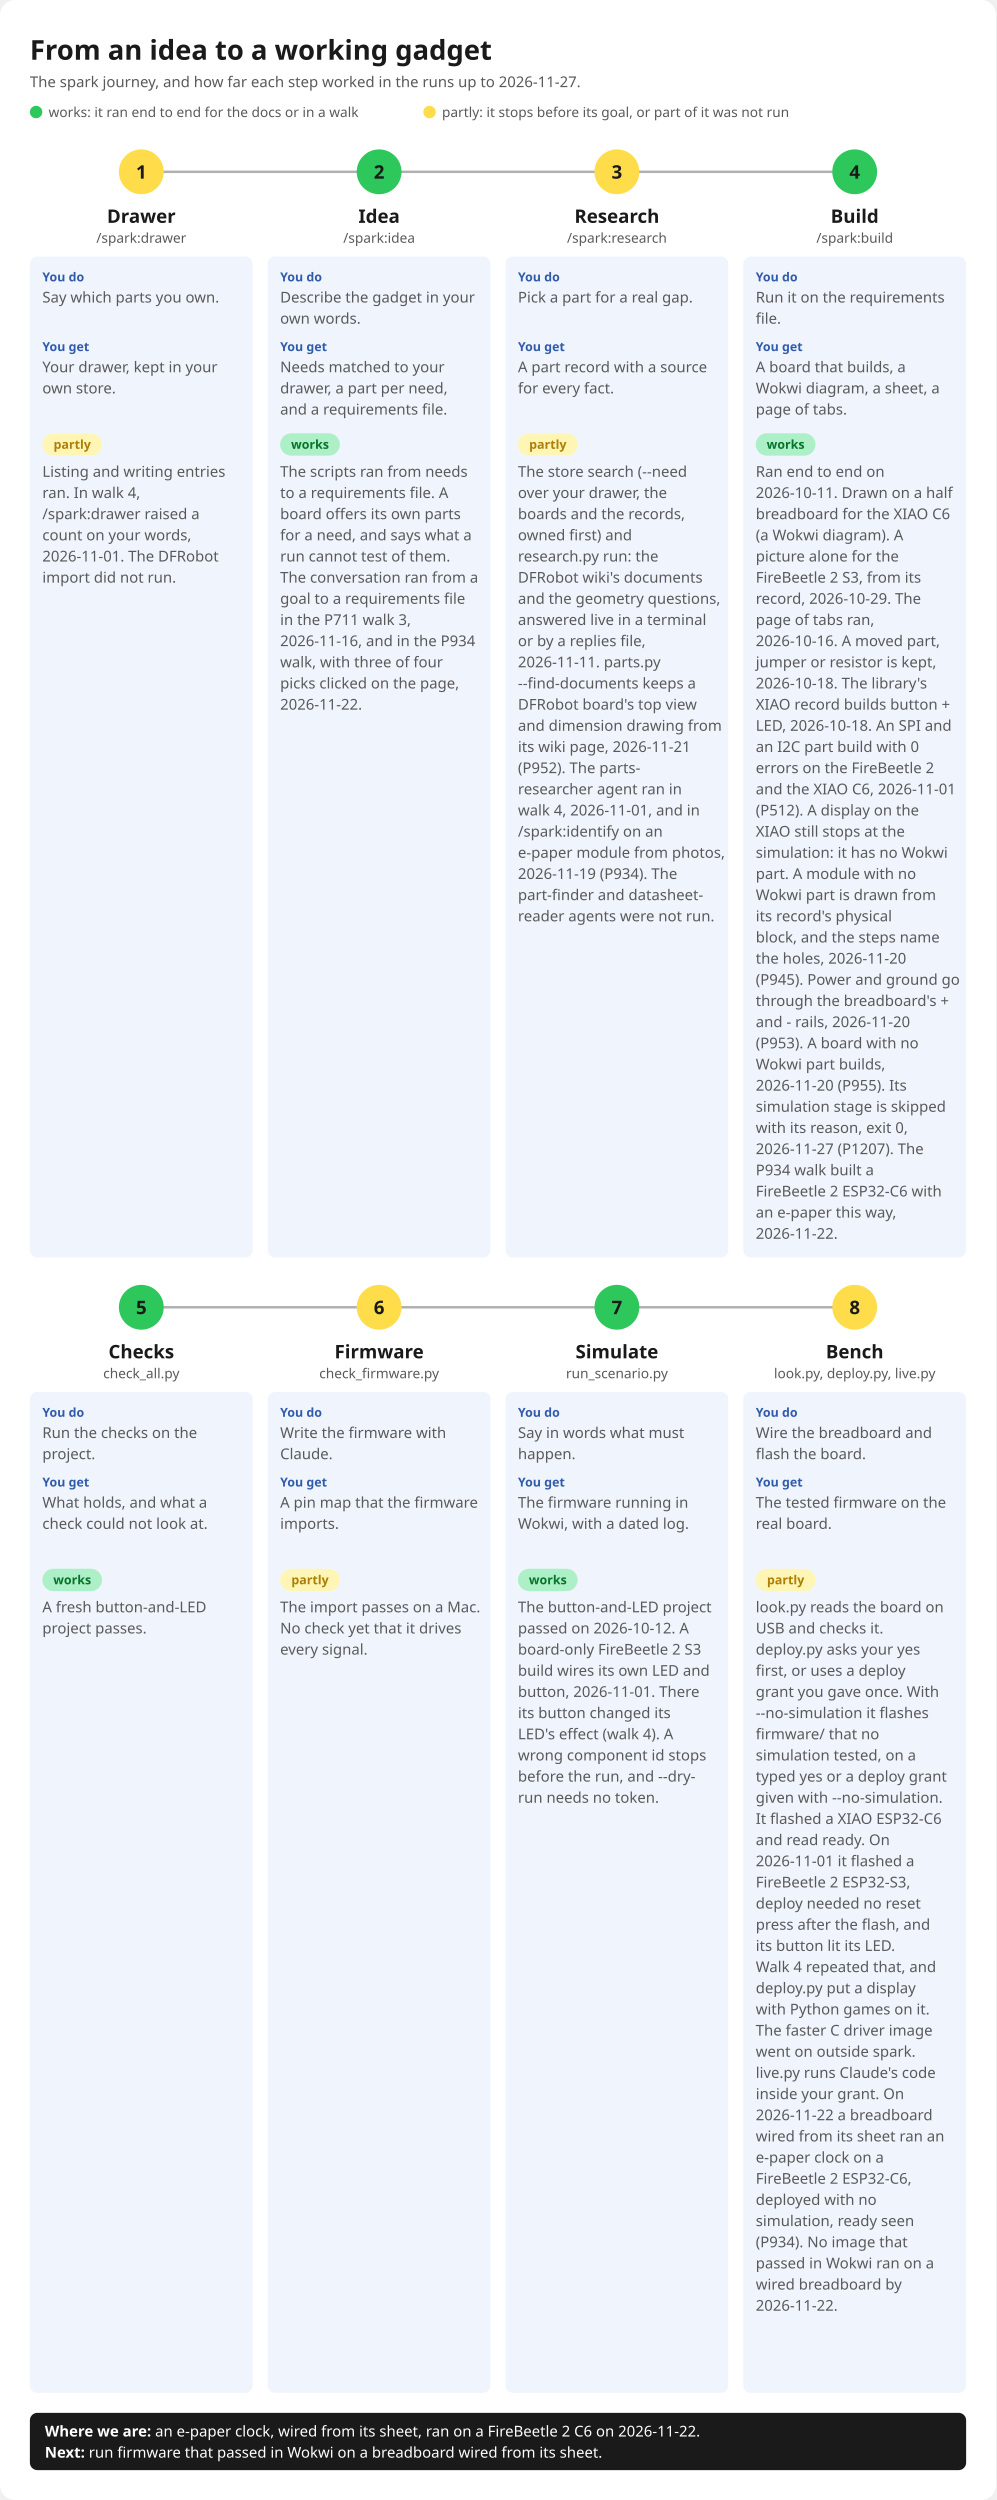
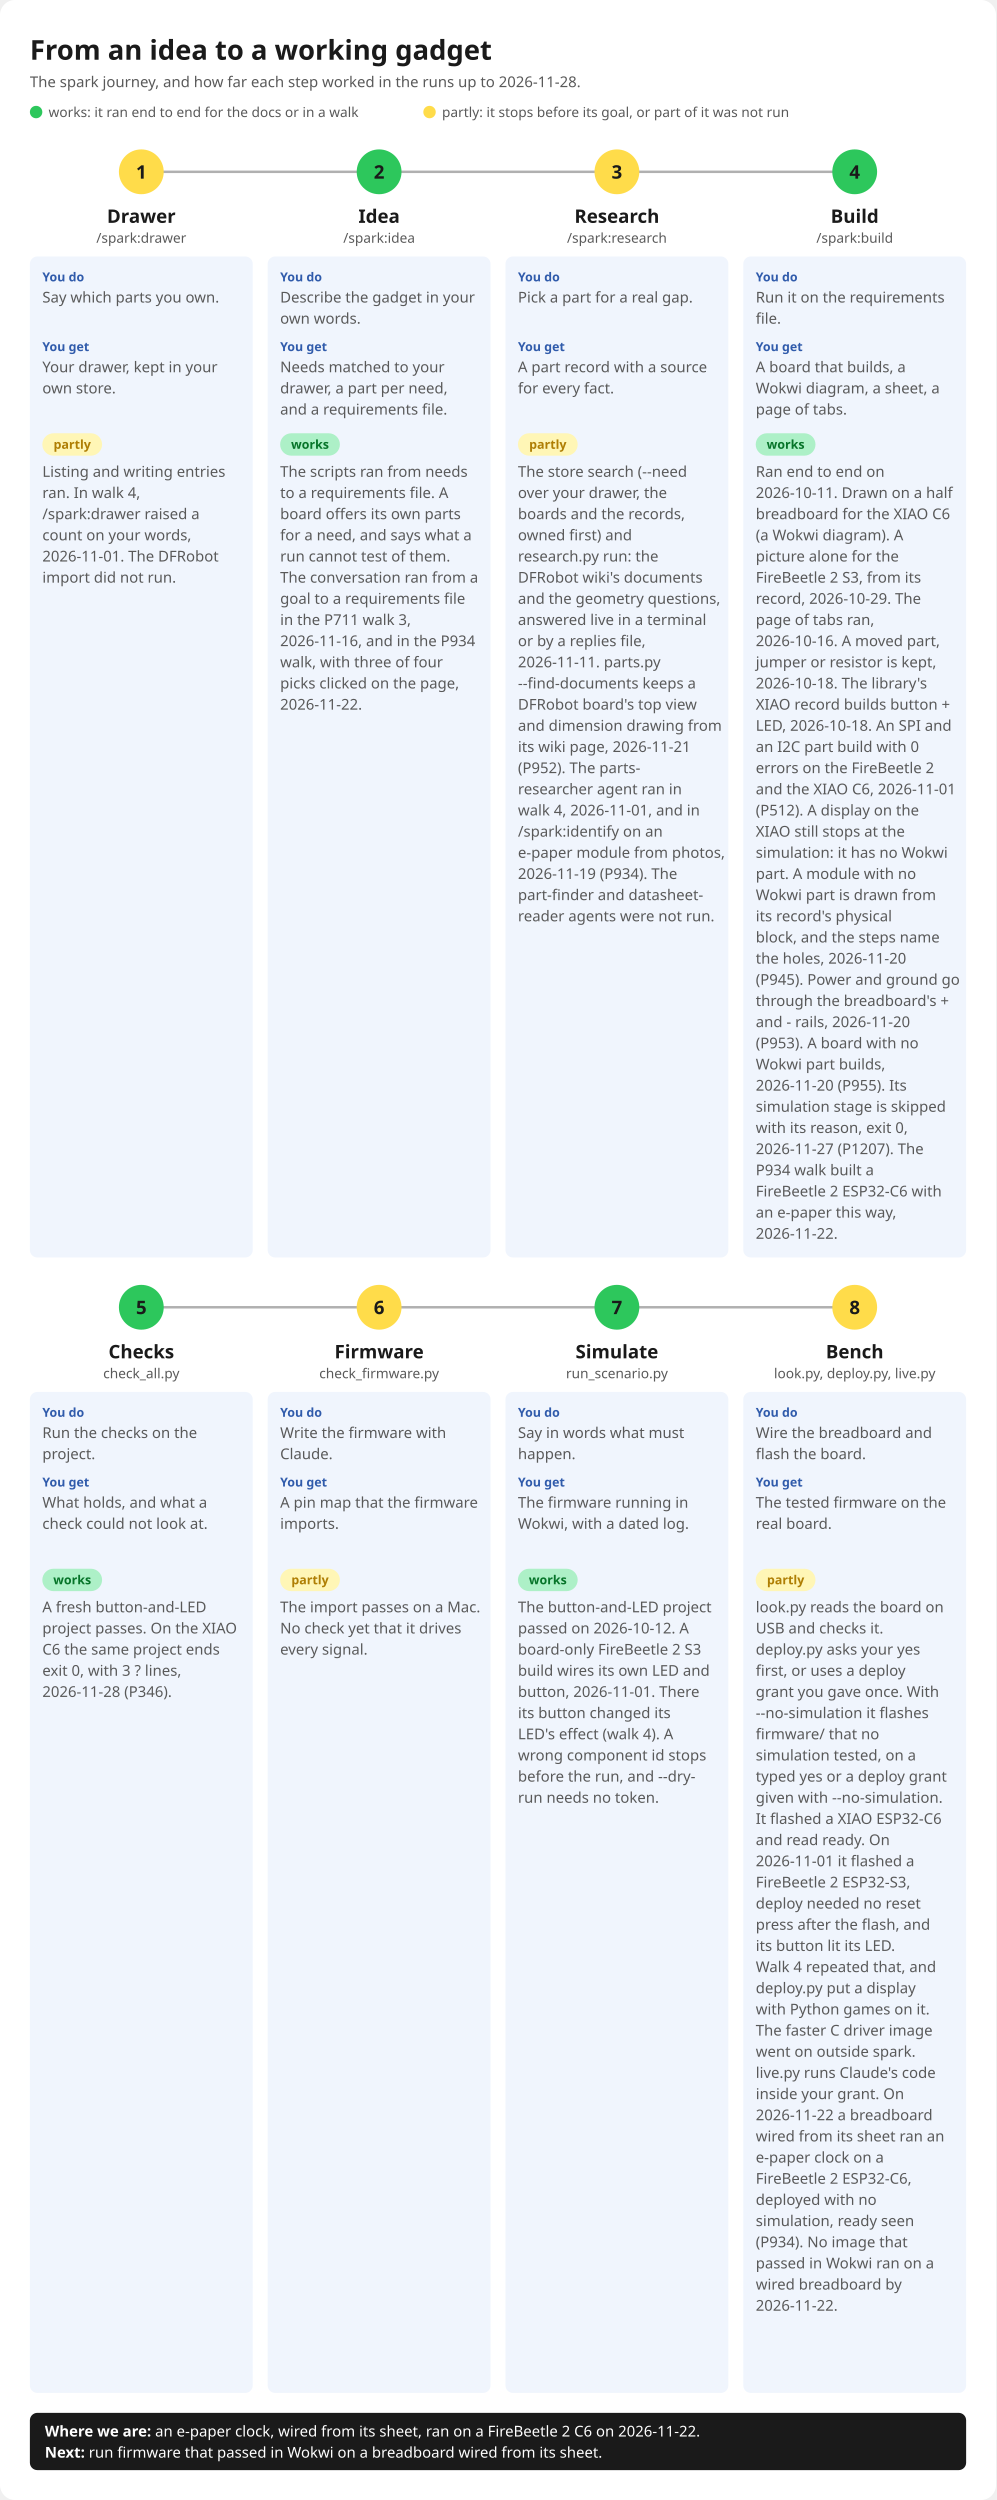
<svg xmlns="http://www.w3.org/2000/svg" viewBox="0 0 1600 4016" width="1600" height="4016" font-family="'Noto Sans', 'Helvetica Neue', Helvetica, Arial, sans-serif">
  <rect width="1600" height="4016" rx="24" fill="#ffffff" />
  <text x="48" y="96" font-size="44" font-weight="bold" fill="#1a1a1a" text-anchor="start">From an idea to a working gadget</text>
-   <text x="48" y="140" font-size="24" font-weight="normal" fill="#595959" text-anchor="start">The spark journey, and how far each step worked in the runs up to 2026-11-27.</text>
+   <text x="48" y="140" font-size="24" font-weight="normal" fill="#595959" text-anchor="start">The spark journey, and how far each step worked in the runs up to 2026-11-28.</text>
  <circle cx="58" cy="180" r="10" fill="#2dc75c" />
  <text x="78" y="188" font-size="22" font-weight="normal" fill="#595959" text-anchor="start">works: it ran end to end for the docs or in a walk</text>
  <circle cx="690" cy="180" r="10" fill="#ffdc4a" />
  <text x="710" y="188" font-size="22" font-weight="normal" fill="#595959" text-anchor="start">partly: it stops before its goal, or part of it was not run</text>
  <line x1="227" y1="276" x2="1373" y2="276" stroke="#b0b0b0" stroke-width="4" />
  <circle cx="227" cy="276" r="36" fill="#ffdc4a" />
  <text x="227" y="287" font-size="30" font-weight="bold" fill="#1a1a1a" text-anchor="middle">1</text>
  <text x="227" y="358" font-size="30" font-weight="bold" fill="#1a1a1a" text-anchor="middle">Drawer</text>
  <text x="227" y="390" font-size="22" font-weight="normal" fill="#595959" text-anchor="middle">/spark:drawer</text>
  <rect x="48" y="412" width="358" height="1608" rx="12" fill="#f0f5fd" />
  <text x="68" y="452" font-size="20" font-weight="bold" fill="#305bab" text-anchor="start">You do</text>
  <text x="68" y="486" font-size="24" font-weight="normal" fill="#595959" text-anchor="start">Say which parts you own.</text>
  <text x="68" y="564" font-size="20" font-weight="bold" fill="#305bab" text-anchor="start">You get</text>
  <text x="68" y="598" font-size="24" font-weight="normal" fill="#595959" text-anchor="start">Your drawer, kept in your</text>
  <text x="68" y="632" font-size="24" font-weight="normal" fill="#595959" text-anchor="start">own store.</text>
  <rect x="68" y="696" width="96" height="36" rx="18" fill="#fff6b6" />
  <text x="116" y="721" font-size="20" font-weight="bold" fill="#af7e04" text-anchor="middle">partly</text>
  <text x="68" y="766" font-size="24" font-weight="normal" fill="#595959" text-anchor="start">Listing and writing entries</text>
  <text x="68" y="800" font-size="24" font-weight="normal" fill="#595959" text-anchor="start">ran. In walk 4,</text>
  <text x="68" y="834" font-size="24" font-weight="normal" fill="#595959" text-anchor="start">/spark:drawer raised a</text>
  <text x="68" y="868" font-size="24" font-weight="normal" fill="#595959" text-anchor="start">count on your words,</text>
  <text x="68" y="902" font-size="24" font-weight="normal" fill="#595959" text-anchor="start">2026-11-01. The DFRobot</text>
  <text x="68" y="936" font-size="24" font-weight="normal" fill="#595959" text-anchor="start">import did not run.</text>
  <circle cx="609" cy="276" r="36" fill="#2dc75c" />
  <text x="609" y="287" font-size="30" font-weight="bold" fill="#1a1a1a" text-anchor="middle">2</text>
  <text x="609" y="358" font-size="30" font-weight="bold" fill="#1a1a1a" text-anchor="middle">Idea</text>
  <text x="609" y="390" font-size="22" font-weight="normal" fill="#595959" text-anchor="middle">/spark:idea</text>
  <rect x="430" y="412" width="358" height="1608" rx="12" fill="#f0f5fd" />
  <text x="450" y="452" font-size="20" font-weight="bold" fill="#305bab" text-anchor="start">You do</text>
  <text x="450" y="486" font-size="24" font-weight="normal" fill="#595959" text-anchor="start">Describe the gadget in your</text>
  <text x="450" y="520" font-size="24" font-weight="normal" fill="#595959" text-anchor="start">own words.</text>
  <text x="450" y="564" font-size="20" font-weight="bold" fill="#305bab" text-anchor="start">You get</text>
  <text x="450" y="598" font-size="24" font-weight="normal" fill="#595959" text-anchor="start">Needs matched to your</text>
  <text x="450" y="632" font-size="24" font-weight="normal" fill="#595959" text-anchor="start">drawer, a part per need,</text>
  <text x="450" y="666" font-size="24" font-weight="normal" fill="#595959" text-anchor="start">and a requirements file.</text>
  <rect x="450" y="696" width="96" height="36" rx="18" fill="#adf0c7" />
  <text x="498" y="721" font-size="20" font-weight="bold" fill="#067429" text-anchor="middle">works</text>
  <text x="450" y="766" font-size="24" font-weight="normal" fill="#595959" text-anchor="start">The scripts ran from needs</text>
  <text x="450" y="800" font-size="24" font-weight="normal" fill="#595959" text-anchor="start">to a requirements file. A</text>
  <text x="450" y="834" font-size="24" font-weight="normal" fill="#595959" text-anchor="start">board offers its own parts</text>
  <text x="450" y="868" font-size="24" font-weight="normal" fill="#595959" text-anchor="start">for a need, and says what a</text>
  <text x="450" y="902" font-size="24" font-weight="normal" fill="#595959" text-anchor="start">run cannot test of them.</text>
  <text x="450" y="936" font-size="24" font-weight="normal" fill="#595959" text-anchor="start">The conversation ran from a</text>
  <text x="450" y="970" font-size="24" font-weight="normal" fill="#595959" text-anchor="start">goal to a requirements file</text>
  <text x="450" y="1004" font-size="24" font-weight="normal" fill="#595959" text-anchor="start">in the P711 walk 3,</text>
  <text x="450" y="1038" font-size="24" font-weight="normal" fill="#595959" text-anchor="start">2026-11-16, and in the P934</text>
  <text x="450" y="1072" font-size="24" font-weight="normal" fill="#595959" text-anchor="start">walk, with three of four</text>
  <text x="450" y="1106" font-size="24" font-weight="normal" fill="#595959" text-anchor="start">picks clicked on the page,</text>
  <text x="450" y="1140" font-size="24" font-weight="normal" fill="#595959" text-anchor="start">2026-11-22.</text>
  <circle cx="991" cy="276" r="36" fill="#ffdc4a" />
  <text x="991" y="287" font-size="30" font-weight="bold" fill="#1a1a1a" text-anchor="middle">3</text>
  <text x="991" y="358" font-size="30" font-weight="bold" fill="#1a1a1a" text-anchor="middle">Research</text>
  <text x="991" y="390" font-size="22" font-weight="normal" fill="#595959" text-anchor="middle">/spark:research</text>
  <rect x="812" y="412" width="358" height="1608" rx="12" fill="#f0f5fd" />
  <text x="832" y="452" font-size="20" font-weight="bold" fill="#305bab" text-anchor="start">You do</text>
  <text x="832" y="486" font-size="24" font-weight="normal" fill="#595959" text-anchor="start">Pick a part for a real gap.</text>
  <text x="832" y="564" font-size="20" font-weight="bold" fill="#305bab" text-anchor="start">You get</text>
  <text x="832" y="598" font-size="24" font-weight="normal" fill="#595959" text-anchor="start">A part record with a source</text>
  <text x="832" y="632" font-size="24" font-weight="normal" fill="#595959" text-anchor="start">for every fact.</text>
  <rect x="832" y="696" width="96" height="36" rx="18" fill="#fff6b6" />
  <text x="880" y="721" font-size="20" font-weight="bold" fill="#af7e04" text-anchor="middle">partly</text>
  <text x="832" y="766" font-size="24" font-weight="normal" fill="#595959" text-anchor="start">The store search (--need</text>
  <text x="832" y="800" font-size="24" font-weight="normal" fill="#595959" text-anchor="start">over your drawer, the</text>
  <text x="832" y="834" font-size="24" font-weight="normal" fill="#595959" text-anchor="start">boards and the records,</text>
  <text x="832" y="868" font-size="24" font-weight="normal" fill="#595959" text-anchor="start">owned first) and</text>
  <text x="832" y="902" font-size="24" font-weight="normal" fill="#595959" text-anchor="start">research.py run: the</text>
  <text x="832" y="936" font-size="24" font-weight="normal" fill="#595959" text-anchor="start">DFRobot wiki's documents</text>
  <text x="832" y="970" font-size="24" font-weight="normal" fill="#595959" text-anchor="start">and the geometry questions,</text>
  <text x="832" y="1004" font-size="24" font-weight="normal" fill="#595959" text-anchor="start">answered live in a terminal</text>
  <text x="832" y="1038" font-size="24" font-weight="normal" fill="#595959" text-anchor="start">or by a replies file,</text>
  <text x="832" y="1072" font-size="24" font-weight="normal" fill="#595959" text-anchor="start">2026-11-11. parts.py</text>
  <text x="832" y="1106" font-size="24" font-weight="normal" fill="#595959" text-anchor="start">--find-documents keeps a</text>
  <text x="832" y="1140" font-size="24" font-weight="normal" fill="#595959" text-anchor="start">DFRobot board's top view</text>
  <text x="832" y="1174" font-size="24" font-weight="normal" fill="#595959" text-anchor="start">and dimension drawing from</text>
  <text x="832" y="1208" font-size="24" font-weight="normal" fill="#595959" text-anchor="start">its wiki page, 2026-11-21</text>
  <text x="832" y="1242" font-size="24" font-weight="normal" fill="#595959" text-anchor="start">(P952). The parts-</text>
  <text x="832" y="1276" font-size="24" font-weight="normal" fill="#595959" text-anchor="start">researcher agent ran in</text>
  <text x="832" y="1310" font-size="24" font-weight="normal" fill="#595959" text-anchor="start">walk 4, 2026-11-01, and in</text>
  <text x="832" y="1344" font-size="24" font-weight="normal" fill="#595959" text-anchor="start">/spark:identify on an</text>
  <text x="832" y="1378" font-size="24" font-weight="normal" fill="#595959" text-anchor="start">e-paper module from photos,</text>
  <text x="832" y="1412" font-size="24" font-weight="normal" fill="#595959" text-anchor="start">2026-11-19 (P934). The</text>
  <text x="832" y="1446" font-size="24" font-weight="normal" fill="#595959" text-anchor="start">part-finder and datasheet-</text>
  <text x="832" y="1480" font-size="24" font-weight="normal" fill="#595959" text-anchor="start">reader agents were not run.</text>
  <circle cx="1373" cy="276" r="36" fill="#2dc75c" />
  <text x="1373" y="287" font-size="30" font-weight="bold" fill="#1a1a1a" text-anchor="middle">4</text>
  <text x="1373" y="358" font-size="30" font-weight="bold" fill="#1a1a1a" text-anchor="middle">Build</text>
  <text x="1373" y="390" font-size="22" font-weight="normal" fill="#595959" text-anchor="middle">/spark:build</text>
  <rect x="1194" y="412" width="358" height="1608" rx="12" fill="#f0f5fd" />
  <text x="1214" y="452" font-size="20" font-weight="bold" fill="#305bab" text-anchor="start">You do</text>
  <text x="1214" y="486" font-size="24" font-weight="normal" fill="#595959" text-anchor="start">Run it on the requirements</text>
  <text x="1214" y="520" font-size="24" font-weight="normal" fill="#595959" text-anchor="start">file.</text>
  <text x="1214" y="564" font-size="20" font-weight="bold" fill="#305bab" text-anchor="start">You get</text>
  <text x="1214" y="598" font-size="24" font-weight="normal" fill="#595959" text-anchor="start">A board that builds, a</text>
  <text x="1214" y="632" font-size="24" font-weight="normal" fill="#595959" text-anchor="start">Wokwi diagram, a sheet, a</text>
  <text x="1214" y="666" font-size="24" font-weight="normal" fill="#595959" text-anchor="start">page of tabs.</text>
  <rect x="1214" y="696" width="96" height="36" rx="18" fill="#adf0c7" />
  <text x="1262" y="721" font-size="20" font-weight="bold" fill="#067429" text-anchor="middle">works</text>
  <text x="1214" y="766" font-size="24" font-weight="normal" fill="#595959" text-anchor="start">Ran end to end on</text>
  <text x="1214" y="800" font-size="24" font-weight="normal" fill="#595959" text-anchor="start">2026-10-11. Drawn on a half</text>
  <text x="1214" y="834" font-size="24" font-weight="normal" fill="#595959" text-anchor="start">breadboard for the XIAO C6</text>
  <text x="1214" y="868" font-size="24" font-weight="normal" fill="#595959" text-anchor="start">(a Wokwi diagram). A</text>
  <text x="1214" y="902" font-size="24" font-weight="normal" fill="#595959" text-anchor="start">picture alone for the</text>
  <text x="1214" y="936" font-size="24" font-weight="normal" fill="#595959" text-anchor="start">FireBeetle 2 S3, from its</text>
  <text x="1214" y="970" font-size="24" font-weight="normal" fill="#595959" text-anchor="start">record, 2026-10-29. The</text>
  <text x="1214" y="1004" font-size="24" font-weight="normal" fill="#595959" text-anchor="start">page of tabs ran,</text>
  <text x="1214" y="1038" font-size="24" font-weight="normal" fill="#595959" text-anchor="start">2026-10-16. A moved part,</text>
  <text x="1214" y="1072" font-size="24" font-weight="normal" fill="#595959" text-anchor="start">jumper or resistor is kept,</text>
  <text x="1214" y="1106" font-size="24" font-weight="normal" fill="#595959" text-anchor="start">2026-10-18. The library's</text>
  <text x="1214" y="1140" font-size="24" font-weight="normal" fill="#595959" text-anchor="start">XIAO record builds button +</text>
  <text x="1214" y="1174" font-size="24" font-weight="normal" fill="#595959" text-anchor="start">LED, 2026-10-18. An SPI and</text>
  <text x="1214" y="1208" font-size="24" font-weight="normal" fill="#595959" text-anchor="start">an I2C part build with 0</text>
  <text x="1214" y="1242" font-size="24" font-weight="normal" fill="#595959" text-anchor="start">errors on the FireBeetle 2</text>
  <text x="1214" y="1276" font-size="24" font-weight="normal" fill="#595959" text-anchor="start">and the XIAO C6, 2026-11-01</text>
  <text x="1214" y="1310" font-size="24" font-weight="normal" fill="#595959" text-anchor="start">(P512). A display on the</text>
  <text x="1214" y="1344" font-size="24" font-weight="normal" fill="#595959" text-anchor="start">XIAO still stops at the</text>
  <text x="1214" y="1378" font-size="24" font-weight="normal" fill="#595959" text-anchor="start">simulation: it has no Wokwi</text>
  <text x="1214" y="1412" font-size="24" font-weight="normal" fill="#595959" text-anchor="start">part. A module with no</text>
  <text x="1214" y="1446" font-size="24" font-weight="normal" fill="#595959" text-anchor="start">Wokwi part is drawn from</text>
  <text x="1214" y="1480" font-size="24" font-weight="normal" fill="#595959" text-anchor="start">its record's physical</text>
  <text x="1214" y="1514" font-size="24" font-weight="normal" fill="#595959" text-anchor="start">block, and the steps name</text>
  <text x="1214" y="1548" font-size="24" font-weight="normal" fill="#595959" text-anchor="start">the holes, 2026-11-20</text>
  <text x="1214" y="1582" font-size="24" font-weight="normal" fill="#595959" text-anchor="start">(P945). Power and ground go</text>
  <text x="1214" y="1616" font-size="24" font-weight="normal" fill="#595959" text-anchor="start">through the breadboard's +</text>
  <text x="1214" y="1650" font-size="24" font-weight="normal" fill="#595959" text-anchor="start">and - rails, 2026-11-20</text>
  <text x="1214" y="1684" font-size="24" font-weight="normal" fill="#595959" text-anchor="start">(P953). A board with no</text>
  <text x="1214" y="1718" font-size="24" font-weight="normal" fill="#595959" text-anchor="start">Wokwi part builds,</text>
  <text x="1214" y="1752" font-size="24" font-weight="normal" fill="#595959" text-anchor="start">2026-11-20 (P955). Its</text>
  <text x="1214" y="1786" font-size="24" font-weight="normal" fill="#595959" text-anchor="start">simulation stage is skipped</text>
  <text x="1214" y="1820" font-size="24" font-weight="normal" fill="#595959" text-anchor="start">with its reason, exit 0,</text>
  <text x="1214" y="1854" font-size="24" font-weight="normal" fill="#595959" text-anchor="start">2026-11-27 (P1207). The</text>
  <text x="1214" y="1888" font-size="24" font-weight="normal" fill="#595959" text-anchor="start">P934 walk built a</text>
  <text x="1214" y="1922" font-size="24" font-weight="normal" fill="#595959" text-anchor="start">FireBeetle 2 ESP32-C6 with</text>
  <text x="1214" y="1956" font-size="24" font-weight="normal" fill="#595959" text-anchor="start">an e-paper this way,</text>
  <text x="1214" y="1990" font-size="24" font-weight="normal" fill="#595959" text-anchor="start">2026-11-22.</text>
  <line x1="227" y1="2100" x2="1373" y2="2100" stroke="#b0b0b0" stroke-width="4" />
  <circle cx="227" cy="2100" r="36" fill="#2dc75c" />
  <text x="227" y="2111" font-size="30" font-weight="bold" fill="#1a1a1a" text-anchor="middle">5</text>
  <text x="227" y="2182" font-size="30" font-weight="bold" fill="#1a1a1a" text-anchor="middle">Checks</text>
  <text x="227" y="2214" font-size="22" font-weight="normal" fill="#595959" text-anchor="middle">check_all.py</text>
  <rect x="48" y="2236" width="358" height="1608" rx="12" fill="#f0f5fd" />
  <text x="68" y="2276" font-size="20" font-weight="bold" fill="#305bab" text-anchor="start">You do</text>
  <text x="68" y="2310" font-size="24" font-weight="normal" fill="#595959" text-anchor="start">Run the checks on the</text>
  <text x="68" y="2344" font-size="24" font-weight="normal" fill="#595959" text-anchor="start">project.</text>
  <text x="68" y="2388" font-size="20" font-weight="bold" fill="#305bab" text-anchor="start">You get</text>
  <text x="68" y="2422" font-size="24" font-weight="normal" fill="#595959" text-anchor="start">What holds, and what a</text>
  <text x="68" y="2456" font-size="24" font-weight="normal" fill="#595959" text-anchor="start">check could not look at.</text>
  <rect x="68" y="2520" width="96" height="36" rx="18" fill="#adf0c7" />
  <text x="116" y="2545" font-size="20" font-weight="bold" fill="#067429" text-anchor="middle">works</text>
  <text x="68" y="2590" font-size="24" font-weight="normal" fill="#595959" text-anchor="start">A fresh button-and-LED</text>
-   <text x="68" y="2624" font-size="24" font-weight="normal" fill="#595959" text-anchor="start">project passes.</text>
+   <text x="68" y="2624" font-size="24" font-weight="normal" fill="#595959" text-anchor="start">project passes. On the XIAO</text>
+   <text x="68" y="2658" font-size="24" font-weight="normal" fill="#595959" text-anchor="start">C6 the same project ends</text>
+   <text x="68" y="2692" font-size="24" font-weight="normal" fill="#595959" text-anchor="start">exit 0, with 3 ? lines,</text>
+   <text x="68" y="2726" font-size="24" font-weight="normal" fill="#595959" text-anchor="start">2026-11-28 (P346).</text>
  <circle cx="609" cy="2100" r="36" fill="#ffdc4a" />
  <text x="609" y="2111" font-size="30" font-weight="bold" fill="#1a1a1a" text-anchor="middle">6</text>
  <text x="609" y="2182" font-size="30" font-weight="bold" fill="#1a1a1a" text-anchor="middle">Firmware</text>
  <text x="609" y="2214" font-size="22" font-weight="normal" fill="#595959" text-anchor="middle">check_firmware.py</text>
  <rect x="430" y="2236" width="358" height="1608" rx="12" fill="#f0f5fd" />
  <text x="450" y="2276" font-size="20" font-weight="bold" fill="#305bab" text-anchor="start">You do</text>
  <text x="450" y="2310" font-size="24" font-weight="normal" fill="#595959" text-anchor="start">Write the firmware with</text>
  <text x="450" y="2344" font-size="24" font-weight="normal" fill="#595959" text-anchor="start">Claude.</text>
  <text x="450" y="2388" font-size="20" font-weight="bold" fill="#305bab" text-anchor="start">You get</text>
  <text x="450" y="2422" font-size="24" font-weight="normal" fill="#595959" text-anchor="start">A pin map that the firmware</text>
  <text x="450" y="2456" font-size="24" font-weight="normal" fill="#595959" text-anchor="start">imports.</text>
  <rect x="450" y="2520" width="96" height="36" rx="18" fill="#fff6b6" />
  <text x="498" y="2545" font-size="20" font-weight="bold" fill="#af7e04" text-anchor="middle">partly</text>
  <text x="450" y="2590" font-size="24" font-weight="normal" fill="#595959" text-anchor="start">The import passes on a Mac.</text>
  <text x="450" y="2624" font-size="24" font-weight="normal" fill="#595959" text-anchor="start">No check yet that it drives</text>
  <text x="450" y="2658" font-size="24" font-weight="normal" fill="#595959" text-anchor="start">every signal.</text>
  <circle cx="991" cy="2100" r="36" fill="#2dc75c" />
  <text x="991" y="2111" font-size="30" font-weight="bold" fill="#1a1a1a" text-anchor="middle">7</text>
  <text x="991" y="2182" font-size="30" font-weight="bold" fill="#1a1a1a" text-anchor="middle">Simulate</text>
  <text x="991" y="2214" font-size="22" font-weight="normal" fill="#595959" text-anchor="middle">run_scenario.py</text>
  <rect x="812" y="2236" width="358" height="1608" rx="12" fill="#f0f5fd" />
  <text x="832" y="2276" font-size="20" font-weight="bold" fill="#305bab" text-anchor="start">You do</text>
  <text x="832" y="2310" font-size="24" font-weight="normal" fill="#595959" text-anchor="start">Say in words what must</text>
  <text x="832" y="2344" font-size="24" font-weight="normal" fill="#595959" text-anchor="start">happen.</text>
  <text x="832" y="2388" font-size="20" font-weight="bold" fill="#305bab" text-anchor="start">You get</text>
  <text x="832" y="2422" font-size="24" font-weight="normal" fill="#595959" text-anchor="start">The firmware running in</text>
  <text x="832" y="2456" font-size="24" font-weight="normal" fill="#595959" text-anchor="start">Wokwi, with a dated log.</text>
  <rect x="832" y="2520" width="96" height="36" rx="18" fill="#adf0c7" />
  <text x="880" y="2545" font-size="20" font-weight="bold" fill="#067429" text-anchor="middle">works</text>
  <text x="832" y="2590" font-size="24" font-weight="normal" fill="#595959" text-anchor="start">The button-and-LED project</text>
  <text x="832" y="2624" font-size="24" font-weight="normal" fill="#595959" text-anchor="start">passed on 2026-10-12. A</text>
  <text x="832" y="2658" font-size="24" font-weight="normal" fill="#595959" text-anchor="start">board-only FireBeetle 2 S3</text>
  <text x="832" y="2692" font-size="24" font-weight="normal" fill="#595959" text-anchor="start">build wires its own LED and</text>
  <text x="832" y="2726" font-size="24" font-weight="normal" fill="#595959" text-anchor="start">button, 2026-11-01. There</text>
  <text x="832" y="2760" font-size="24" font-weight="normal" fill="#595959" text-anchor="start">its button changed its</text>
  <text x="832" y="2794" font-size="24" font-weight="normal" fill="#595959" text-anchor="start">LED's effect (walk 4). A</text>
  <text x="832" y="2828" font-size="24" font-weight="normal" fill="#595959" text-anchor="start">wrong component id stops</text>
  <text x="832" y="2862" font-size="24" font-weight="normal" fill="#595959" text-anchor="start">before the run, and --dry-</text>
  <text x="832" y="2896" font-size="24" font-weight="normal" fill="#595959" text-anchor="start">run needs no token.</text>
  <circle cx="1373" cy="2100" r="36" fill="#ffdc4a" />
  <text x="1373" y="2111" font-size="30" font-weight="bold" fill="#1a1a1a" text-anchor="middle">8</text>
  <text x="1373" y="2182" font-size="30" font-weight="bold" fill="#1a1a1a" text-anchor="middle">Bench</text>
  <text x="1373" y="2214" font-size="22" font-weight="normal" fill="#595959" text-anchor="middle">look.py, deploy.py, live.py</text>
  <rect x="1194" y="2236" width="358" height="1608" rx="12" fill="#f0f5fd" />
  <text x="1214" y="2276" font-size="20" font-weight="bold" fill="#305bab" text-anchor="start">You do</text>
  <text x="1214" y="2310" font-size="24" font-weight="normal" fill="#595959" text-anchor="start">Wire the breadboard and</text>
  <text x="1214" y="2344" font-size="24" font-weight="normal" fill="#595959" text-anchor="start">flash the board.</text>
  <text x="1214" y="2388" font-size="20" font-weight="bold" fill="#305bab" text-anchor="start">You get</text>
  <text x="1214" y="2422" font-size="24" font-weight="normal" fill="#595959" text-anchor="start">The tested firmware on the</text>
  <text x="1214" y="2456" font-size="24" font-weight="normal" fill="#595959" text-anchor="start">real board.</text>
  <rect x="1214" y="2520" width="96" height="36" rx="18" fill="#fff6b6" />
  <text x="1262" y="2545" font-size="20" font-weight="bold" fill="#af7e04" text-anchor="middle">partly</text>
  <text x="1214" y="2590" font-size="24" font-weight="normal" fill="#595959" text-anchor="start">look.py reads the board on</text>
  <text x="1214" y="2624" font-size="24" font-weight="normal" fill="#595959" text-anchor="start">USB and checks it.</text>
  <text x="1214" y="2658" font-size="24" font-weight="normal" fill="#595959" text-anchor="start">deploy.py asks your yes</text>
  <text x="1214" y="2692" font-size="24" font-weight="normal" fill="#595959" text-anchor="start">first, or uses a deploy</text>
  <text x="1214" y="2726" font-size="24" font-weight="normal" fill="#595959" text-anchor="start">grant you gave once. With</text>
  <text x="1214" y="2760" font-size="24" font-weight="normal" fill="#595959" text-anchor="start">--no-simulation it flashes</text>
  <text x="1214" y="2794" font-size="24" font-weight="normal" fill="#595959" text-anchor="start">firmware/ that no</text>
  <text x="1214" y="2828" font-size="24" font-weight="normal" fill="#595959" text-anchor="start">simulation tested, on a</text>
  <text x="1214" y="2862" font-size="24" font-weight="normal" fill="#595959" text-anchor="start">typed yes or a deploy grant</text>
  <text x="1214" y="2896" font-size="24" font-weight="normal" fill="#595959" text-anchor="start">given with --no-simulation.</text>
  <text x="1214" y="2930" font-size="24" font-weight="normal" fill="#595959" text-anchor="start">It flashed a XIAO ESP32-C6</text>
  <text x="1214" y="2964" font-size="24" font-weight="normal" fill="#595959" text-anchor="start">and read ready. On</text>
  <text x="1214" y="2998" font-size="24" font-weight="normal" fill="#595959" text-anchor="start">2026-11-01 it flashed a</text>
  <text x="1214" y="3032" font-size="24" font-weight="normal" fill="#595959" text-anchor="start">FireBeetle 2 ESP32-S3,</text>
  <text x="1214" y="3066" font-size="24" font-weight="normal" fill="#595959" text-anchor="start">deploy needed no reset</text>
  <text x="1214" y="3100" font-size="24" font-weight="normal" fill="#595959" text-anchor="start">press after the flash, and</text>
  <text x="1214" y="3134" font-size="24" font-weight="normal" fill="#595959" text-anchor="start">its button lit its LED.</text>
  <text x="1214" y="3168" font-size="24" font-weight="normal" fill="#595959" text-anchor="start">Walk 4 repeated that, and</text>
  <text x="1214" y="3202" font-size="24" font-weight="normal" fill="#595959" text-anchor="start">deploy.py put a display</text>
  <text x="1214" y="3236" font-size="24" font-weight="normal" fill="#595959" text-anchor="start">with Python games on it.</text>
  <text x="1214" y="3270" font-size="24" font-weight="normal" fill="#595959" text-anchor="start">The faster C driver image</text>
  <text x="1214" y="3304" font-size="24" font-weight="normal" fill="#595959" text-anchor="start">went on outside spark.</text>
  <text x="1214" y="3338" font-size="24" font-weight="normal" fill="#595959" text-anchor="start">live.py runs Claude's code</text>
  <text x="1214" y="3372" font-size="24" font-weight="normal" fill="#595959" text-anchor="start">inside your grant. On</text>
  <text x="1214" y="3406" font-size="24" font-weight="normal" fill="#595959" text-anchor="start">2026-11-22 a breadboard</text>
  <text x="1214" y="3440" font-size="24" font-weight="normal" fill="#595959" text-anchor="start">wired from its sheet ran an</text>
  <text x="1214" y="3474" font-size="24" font-weight="normal" fill="#595959" text-anchor="start">e-paper clock on a</text>
  <text x="1214" y="3508" font-size="24" font-weight="normal" fill="#595959" text-anchor="start">FireBeetle 2 ESP32-C6,</text>
  <text x="1214" y="3542" font-size="24" font-weight="normal" fill="#595959" text-anchor="start">deployed with no</text>
  <text x="1214" y="3576" font-size="24" font-weight="normal" fill="#595959" text-anchor="start">simulation, ready seen</text>
  <text x="1214" y="3610" font-size="24" font-weight="normal" fill="#595959" text-anchor="start">(P934). No image that</text>
  <text x="1214" y="3644" font-size="24" font-weight="normal" fill="#595959" text-anchor="start">passed in Wokwi ran on a</text>
  <text x="1214" y="3678" font-size="24" font-weight="normal" fill="#595959" text-anchor="start">wired breadboard by</text>
  <text x="1214" y="3712" font-size="24" font-weight="normal" fill="#595959" text-anchor="start">2026-11-22.</text>
  <rect x="48" y="3876" width="1504" height="92" rx="12" fill="#1a1a1a" />
  <text x="72" y="3914" font-size="24" fill="#ffffff">
    <tspan font-weight="bold">Where we are:</tspan> an e-paper clock, wired from its sheet, ran on a FireBeetle 2 C6 on 2026-11-22.</text>
  <text x="72" y="3948" font-size="24" fill="#ffffff">
    <tspan font-weight="bold">Next:</tspan> run firmware that passed in Wokwi on a breadboard wired from its sheet.</text>
</svg>
